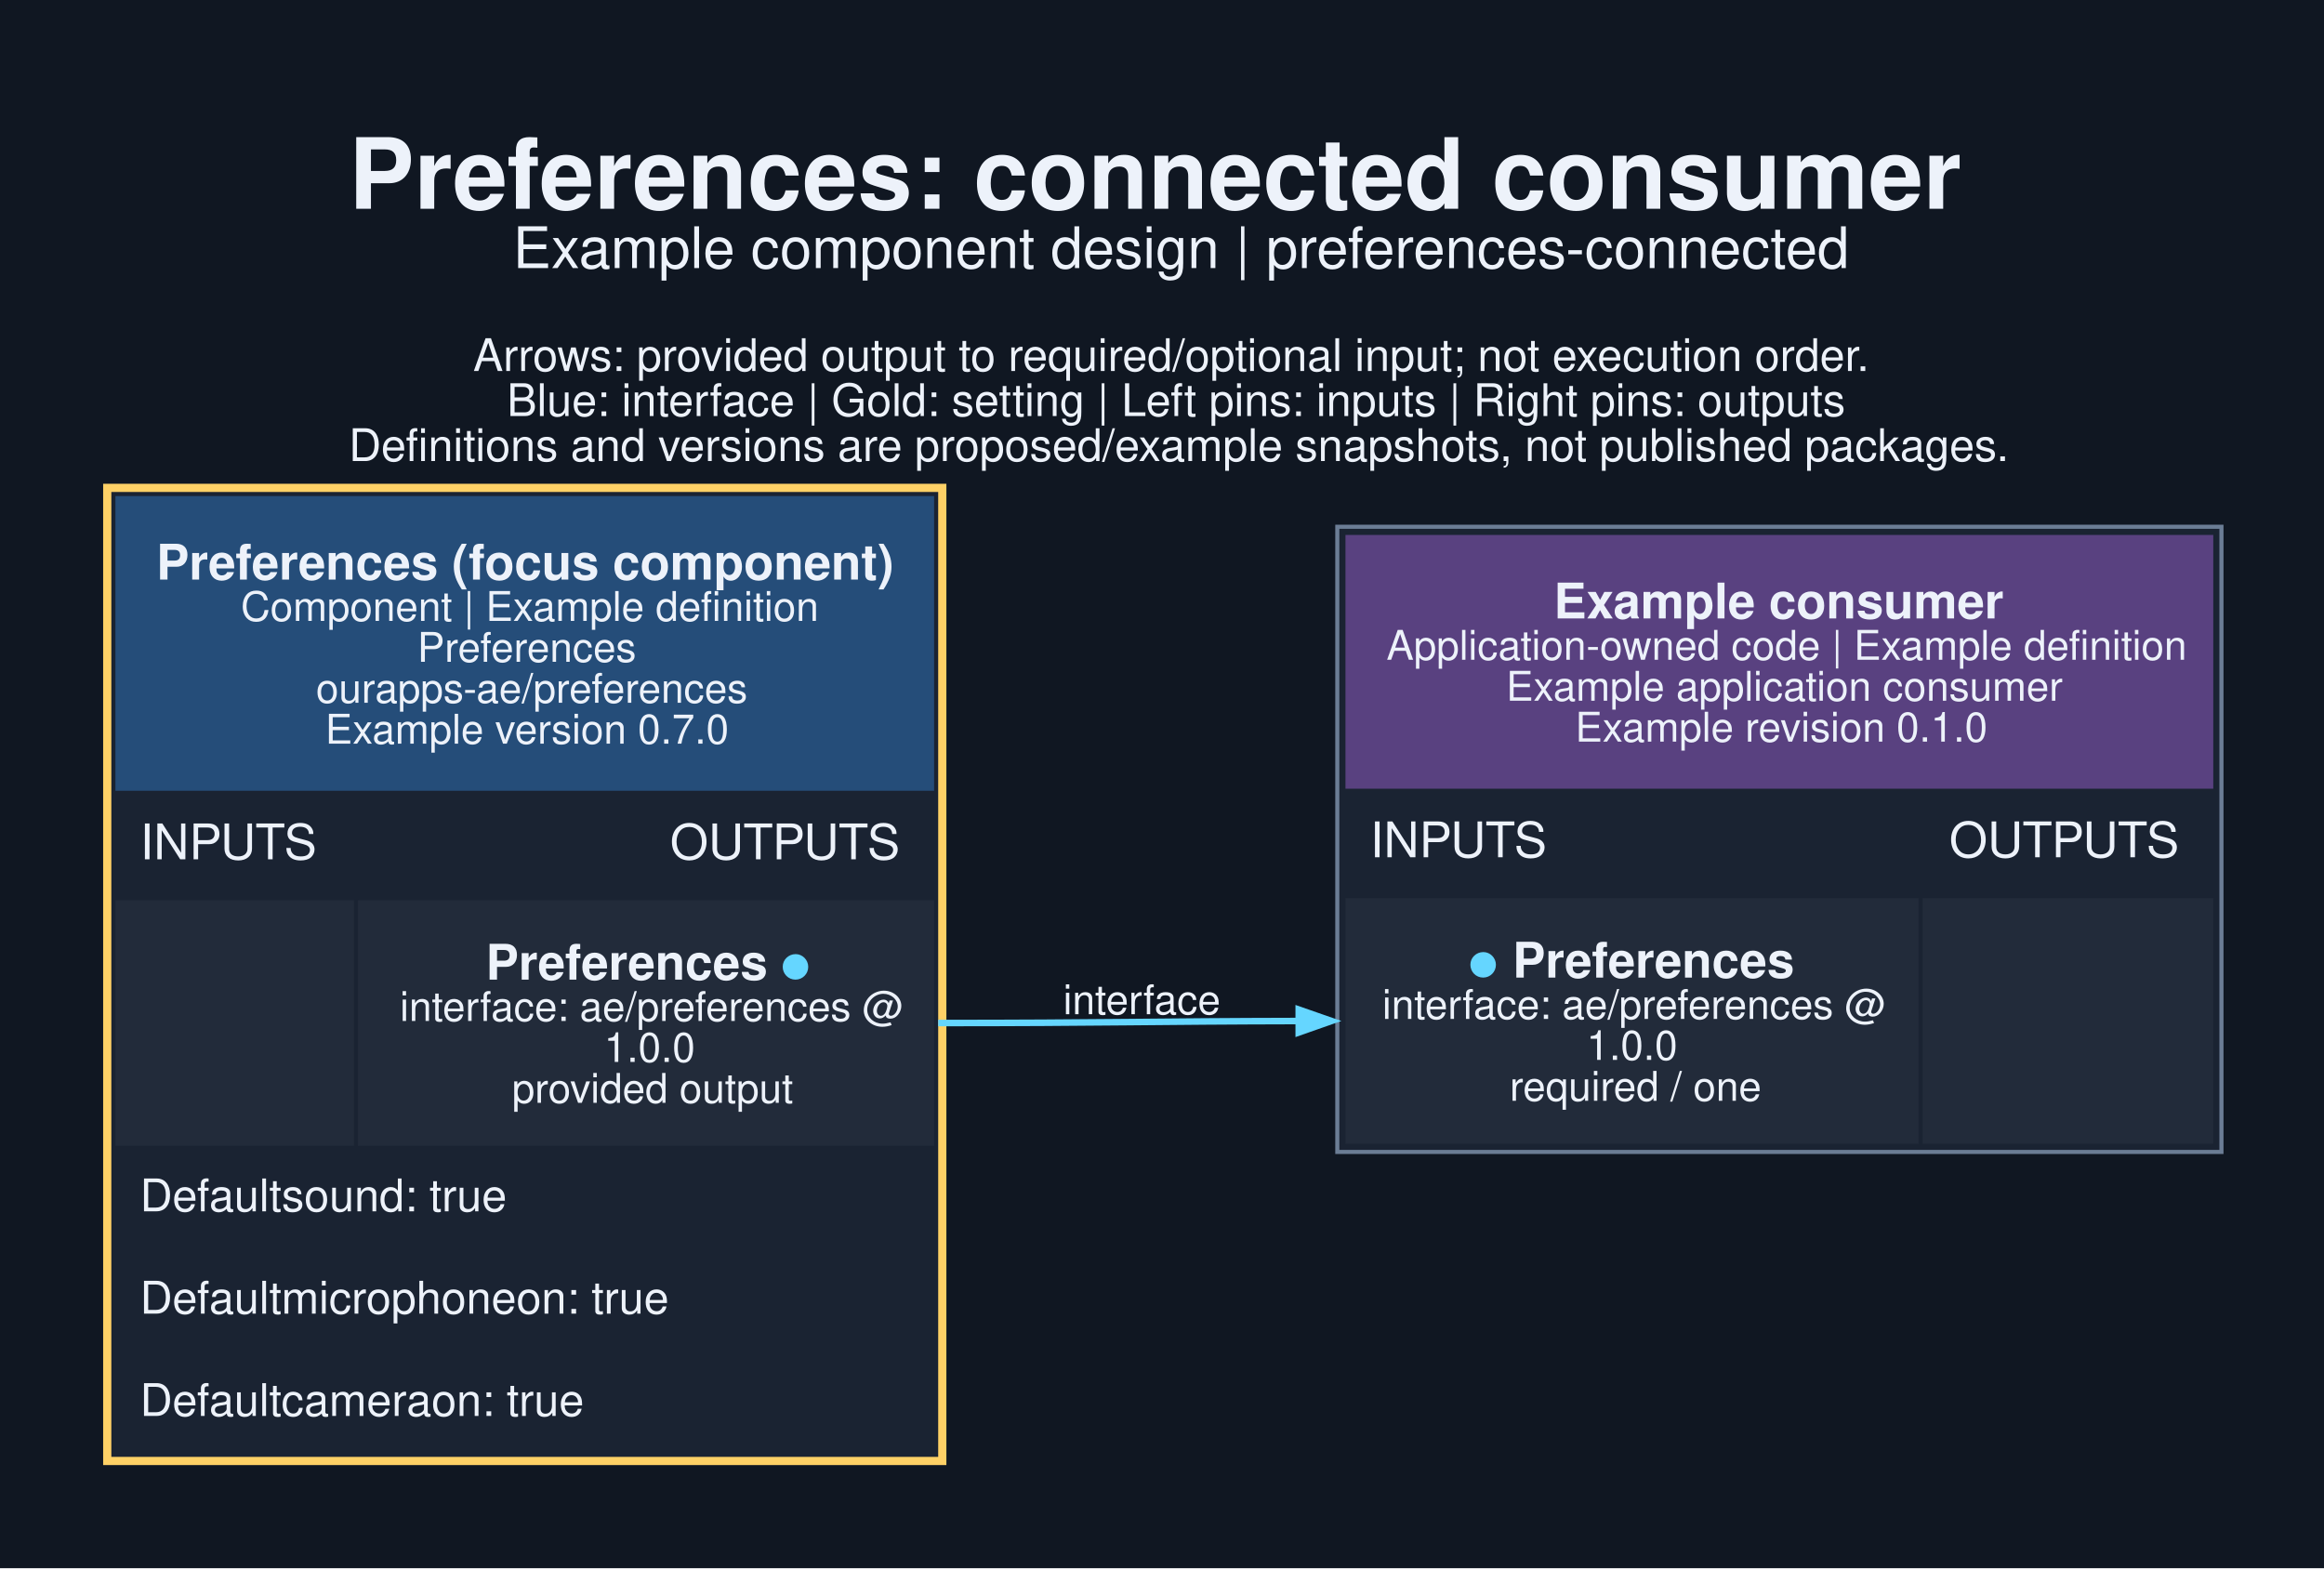
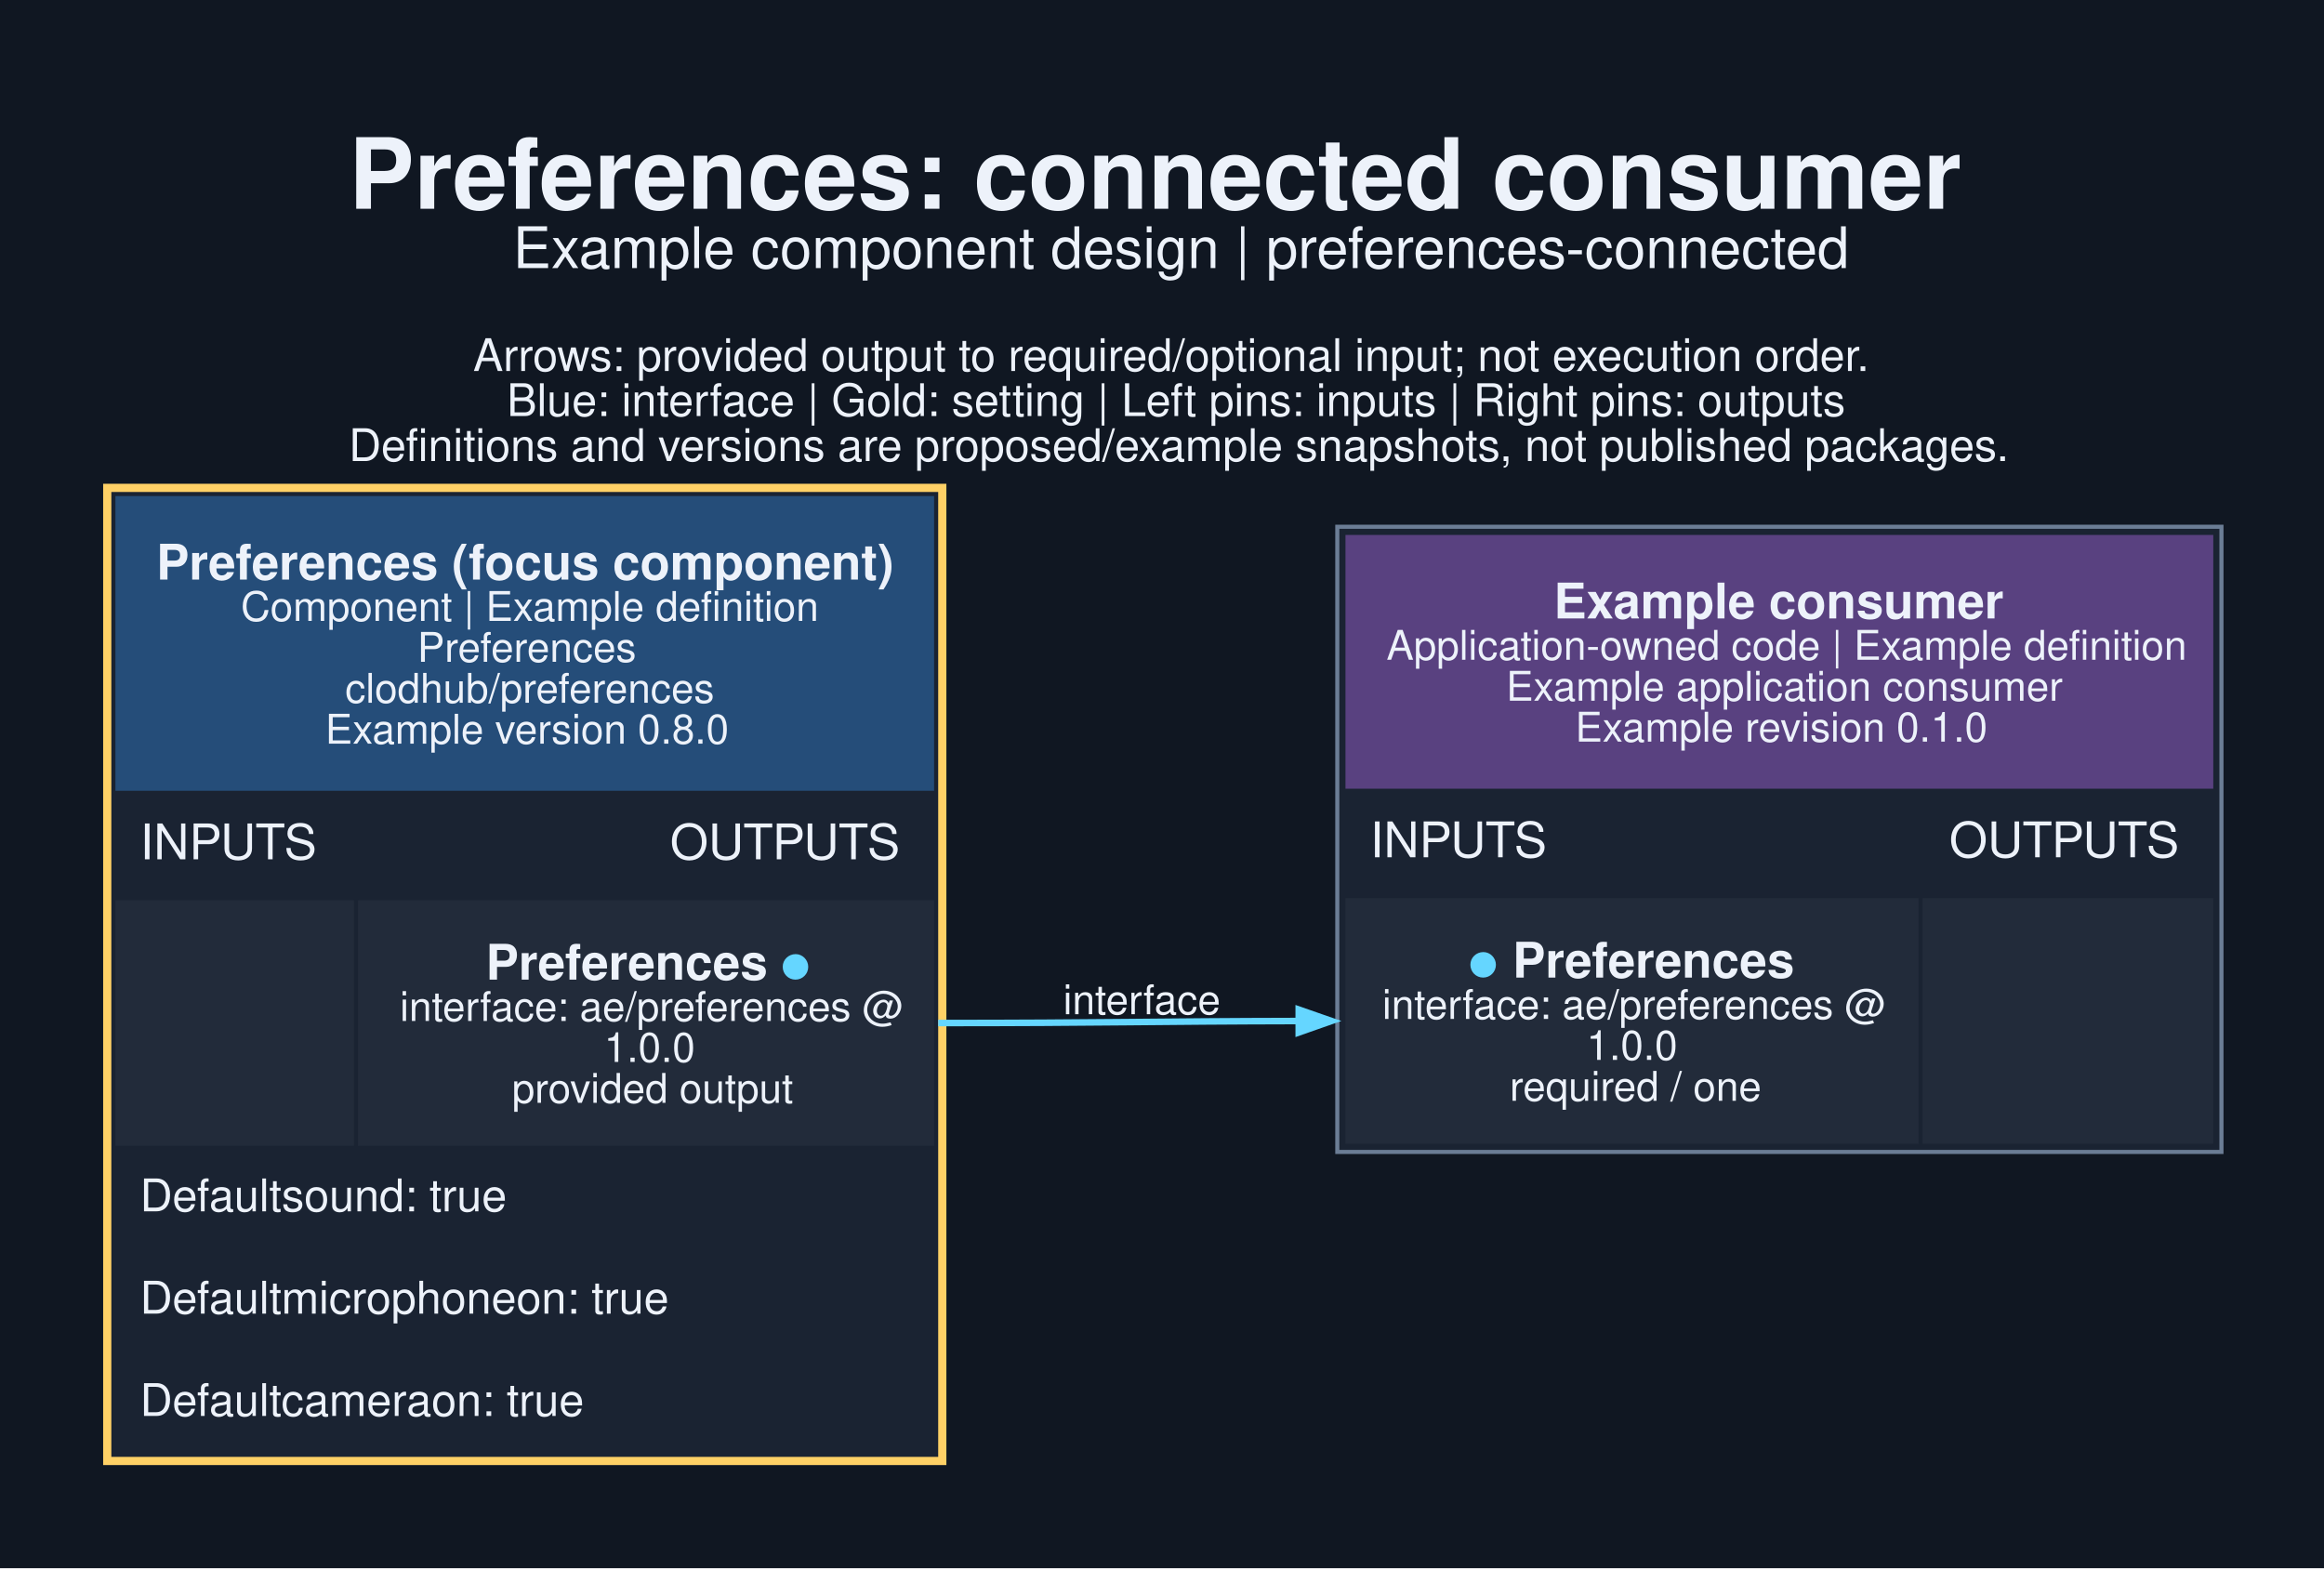
<svg xmlns="http://www.w3.org/2000/svg" width="757pt" height="511pt" viewBox="0.00 0.00 757.00 511.00">
  <g id="graph0" class="graph" transform="scale(1.33333 1.33333) rotate(0) translate(25.2 357.95)">
    <polygon fill="#101722" stroke="none" points="-25.2,25.2 -25.2,-357.95 542.7,-357.95 542.7,25.2 -25.2,25.2" />
    <text xml:space="preserve" text-anchor="start" x="60" y="-306.95" font-family="Helvetica,sans-Serif" font-weight="bold" font-size="24.00" fill="#edf2fa">Preferences: connected consumer</text>
    <text xml:space="preserve" text-anchor="start" x="100.12" y="-292.45" font-family="Helvetica,sans-Serif" font-size="14.00" fill="#edf2fa">Example component design | preferences-connected</text>
    <text xml:space="preserve" text-anchor="start" x="90.38" y="-267.3" font-family="Helvetica,sans-Serif" font-size="11.00" fill="#edf2fa">Arrows: provided output to required/optional input; not execution order.</text>
    <text xml:space="preserve" text-anchor="start" x="98.62" y="-256.3" font-family="Helvetica,sans-Serif" font-size="11.00" fill="#edf2fa">Blue: interface | Gold: setting | Left pins: inputs | Right pins: outputs</text>
    <text xml:space="preserve" text-anchor="start" x="60" y="-245.3" font-family="Helvetica,sans-Serif" font-size="11.00" fill="#edf2fa">Definitions and versions are proposed/example snapshots, not published packages.</text>
    <g id="node1" class="node">
      <polygon fill="#1a2332" stroke="none" points="0,0 0,-239.75 206,-239.75 206,0 0,0" />
      <polygon fill="#254d79" stroke="none" points="3,-164.75 3,-236.75 203,-236.75 203,-164.75 3,-164.75" />
      <text xml:space="preserve" text-anchor="start" x="13" y="-216.35" font-family="Helvetica,sans-Serif" font-weight="bold" font-size="12.00" fill="#edf2fa">Preferences (focus component)</text>
      <text xml:space="preserve" text-anchor="start" x="33.62" y="-206.25" font-family="Helvetica,sans-Serif" font-size="10.00" fill="#edf2fa">Component | Example definition</text>
      <text xml:space="preserve" text-anchor="start" x="76.75" y="-196.25" font-family="Helvetica,sans-Serif" font-size="10.00" fill="#edf2fa">Preferences</text>
-       <text xml:space="preserve" text-anchor="start" x="52" y="-186.25" font-family="Helvetica,sans-Serif" font-size="10.00" fill="#edf2fa">ourapps-ae/preferences</text>
-       <text xml:space="preserve" text-anchor="start" x="54.25" y="-176.25" font-family="Helvetica,sans-Serif" font-size="10.00" fill="#edf2fa">Example version 0.7.0</text>
+       <text xml:space="preserve" text-anchor="start" x="59.12" y="-186.25" font-family="Helvetica,sans-Serif" font-size="10.00" fill="#edf2fa">clodhub/preferences</text>
+       <text xml:space="preserve" text-anchor="start" x="54.25" y="-176.25" font-family="Helvetica,sans-Serif" font-size="10.00" fill="#edf2fa">Example version 0.8.0</text>
      <text xml:space="preserve" text-anchor="start" x="9" y="-148" font-family="Helvetica,sans-Serif" font-size="12.00" fill="#edf2fa">INPUTS</text>
      <text xml:space="preserve" text-anchor="start" x="138.5" y="-148" font-family="Helvetica,sans-Serif" font-size="12.00" fill="#edf2fa">OUTPUTS</text>
      <polygon fill="#222b3a" stroke="none" points="3,-78 3,-138 61.25,-138 61.25,-78 3,-78" />
      <polygon fill="#222b3a" stroke="none" points="62.25,-78 62.25,-138 203,-138 203,-78 62.25,-78" />
      <text xml:space="preserve" text-anchor="start" x="93.5" y="-118.6" font-family="Helvetica,sans-Serif" font-weight="bold" font-size="12.00" fill="#edf2fa">Preferences </text>
      <text xml:space="preserve" text-anchor="start" x="165.5" y="-118.6" font-family="Helvetica,sans-Serif" font-weight="bold" font-size="12.00" fill="#65d6ff">●</text>
      <text xml:space="preserve" text-anchor="start" x="72.5" y="-108.5" font-family="Helvetica,sans-Serif" font-size="10.00" fill="#edf2fa">interface: ae/preferences @</text>
      <text xml:space="preserve" text-anchor="start" x="122.38" y="-98.5" font-family="Helvetica,sans-Serif" font-size="10.00" fill="#edf2fa">1.0.0</text>
      <text xml:space="preserve" text-anchor="start" x="99.88" y="-88.5" font-family="Helvetica,sans-Serif" font-size="10.00" fill="#edf2fa">provided output</text>
      <text xml:space="preserve" text-anchor="start" x="9" y="-62" font-family="Helvetica,sans-Serif" font-size="11.00" fill="#edf2fa">Defaultsound: true</text>
      <text xml:space="preserve" text-anchor="start" x="9" y="-37" font-family="Helvetica,sans-Serif" font-size="11.00" fill="#edf2fa">Defaultmicrophoneon: true</text>
      <text xml:space="preserve" text-anchor="start" x="9" y="-12" font-family="Helvetica,sans-Serif" font-size="11.00" fill="#edf2fa">Defaultcameraon: true</text>
      <polygon fill="none" stroke="#ffd166" stroke-width="2" points="1,-1 1,-238.75 205,-238.75 205,-1 1,-1" />
    </g>
    <g id="node2" class="node">
      <polygon fill="#1a2332" stroke="none" points="301.5,-76.5 301.5,-229.25 517.5,-229.25 517.5,-76.5 301.5,-76.5" />
      <polygon fill="#594180" stroke="none" points="303.5,-165.25 303.5,-227.25 515.5,-227.25 515.5,-165.25 303.5,-165.25" />
      <text xml:space="preserve" text-anchor="start" x="354.38" y="-206.85" font-family="Helvetica,sans-Serif" font-weight="bold" font-size="12.00" fill="#edf2fa">Example consumer</text>
      <text xml:space="preserve" text-anchor="start" x="313.5" y="-196.75" font-family="Helvetica,sans-Serif" font-size="10.00" fill="#edf2fa">Application-owned code | Example definition</text>
      <text xml:space="preserve" text-anchor="start" x="342.75" y="-186.75" font-family="Helvetica,sans-Serif" font-size="10.00" fill="#edf2fa">Example application consumer</text>
      <text xml:space="preserve" text-anchor="start" x="359.62" y="-176.75" font-family="Helvetica,sans-Serif" font-size="10.00" fill="#edf2fa">Example revision 0.1.0</text>
      <text xml:space="preserve" text-anchor="start" x="309.5" y="-148.5" font-family="Helvetica,sans-Serif" font-size="12.00" fill="#edf2fa">INPUTS</text>
      <text xml:space="preserve" text-anchor="start" x="451" y="-148.5" font-family="Helvetica,sans-Serif" font-size="12.00" fill="#edf2fa">OUTPUTS</text>
      <polygon fill="#222b3a" stroke="none" points="303.5,-78.5 303.5,-138.5 443.5,-138.5 443.5,-78.5 303.5,-78.5" />
      <text xml:space="preserve" text-anchor="start" x="333.5" y="-119.1" font-family="Helvetica,sans-Serif" font-weight="bold" font-size="12.00" fill="#65d6ff">●</text>
      <text xml:space="preserve" text-anchor="start" x="341" y="-119.1" font-family="Helvetica,sans-Serif" font-weight="bold" font-size="12.00" fill="#edf2fa"> Preferences</text>
      <text xml:space="preserve" text-anchor="start" x="312.5" y="-109" font-family="Helvetica,sans-Serif" font-size="10.00" fill="#edf2fa">interface: ae/preferences @</text>
      <text xml:space="preserve" text-anchor="start" x="362.38" y="-99" font-family="Helvetica,sans-Serif" font-size="10.00" fill="#edf2fa">1.0.0</text>
      <text xml:space="preserve" text-anchor="start" x="343.62" y="-89" font-family="Helvetica,sans-Serif" font-size="10.00" fill="#edf2fa">required / one</text>
      <polygon fill="#222b3a" stroke="none" points="444.5,-78.5 444.5,-138.5 515.5,-138.5 515.5,-78.5 444.5,-78.5" />
      <polygon fill="none" stroke="#6b7d95" points="301.5,-76.5 301.5,-229.25 517.5,-229.25 517.5,-76.5 301.5,-76.5" />
    </g>
    <g id="edge1" class="edge">
      <path fill="none" stroke="#65d6ff" stroke-width="1.6" d="M204,-108C244.19,-108 256.71,-108.42 292.35,-108.49" />
      <polygon fill="#65d6ff" stroke="#65d6ff" stroke-width="1.6" points="292.08,-111.29 300.08,-108.5 292.08,-105.69 292.08,-111.29" />
      <text xml:space="preserve" text-anchor="middle" x="253.75" y="-110.15" font-family="Helvetica,sans-Serif" font-size="10.00" fill="#edf2fa">interface</text>
    </g>
  </g>
</svg>
